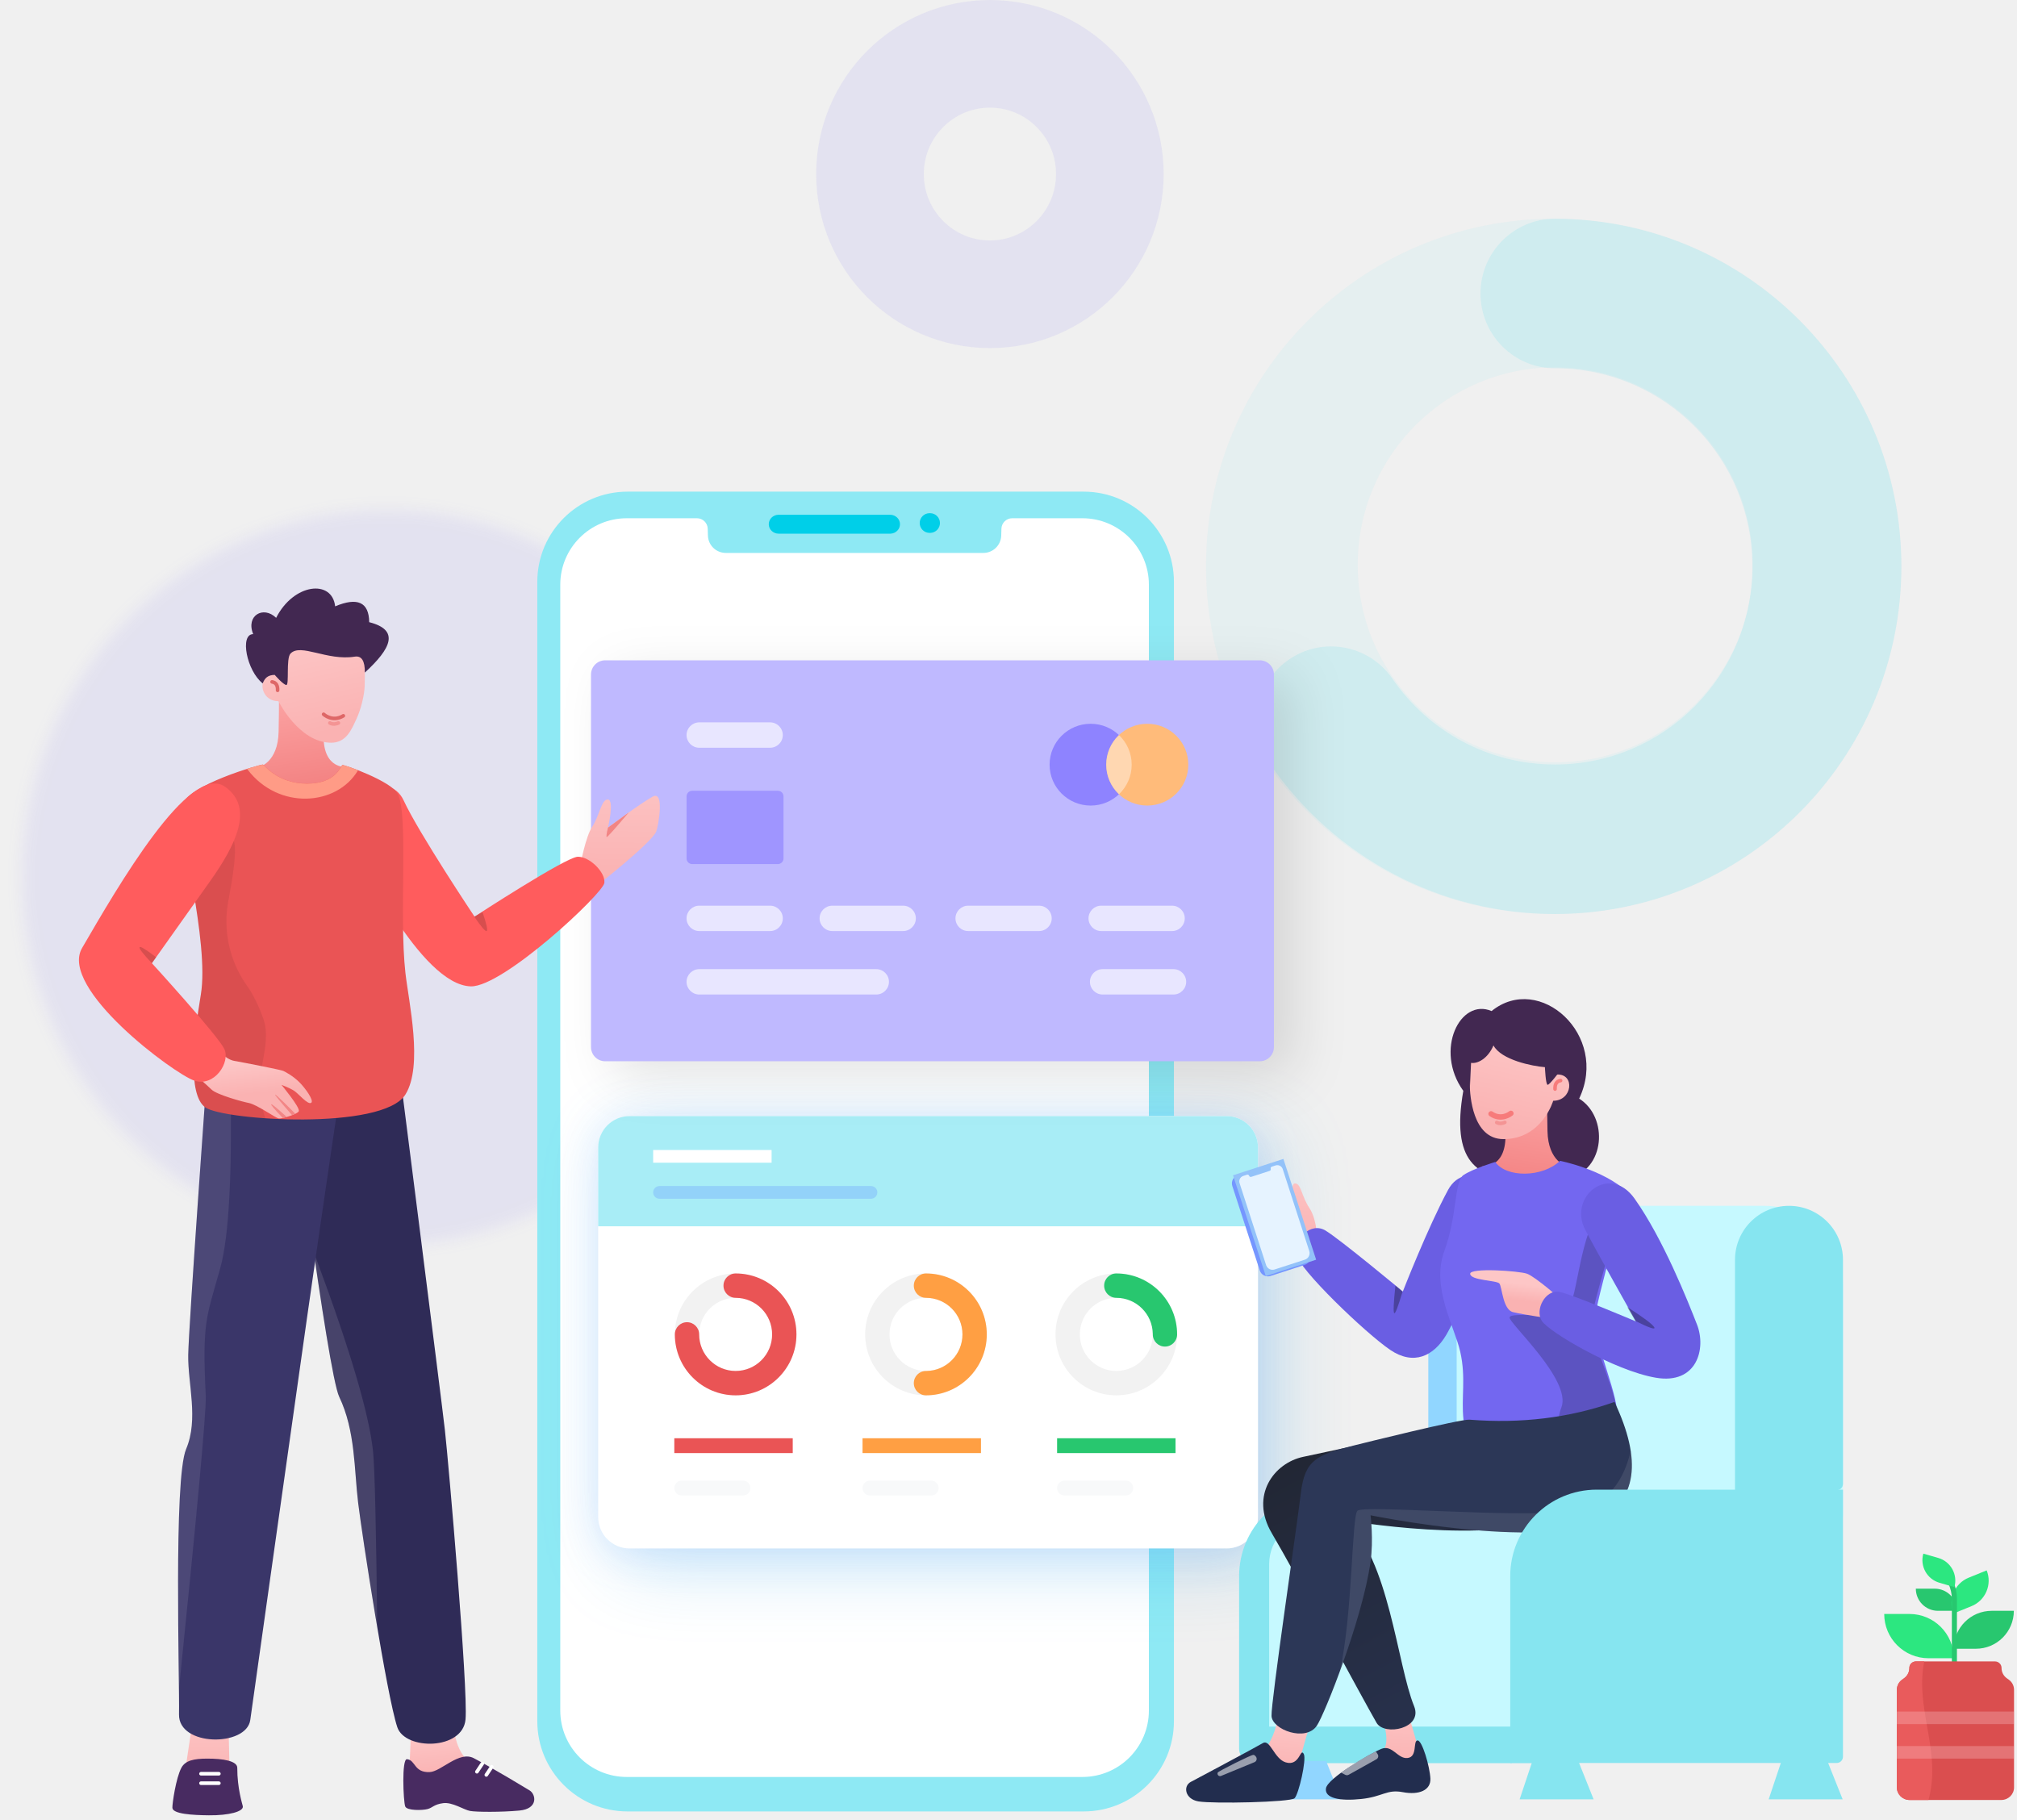
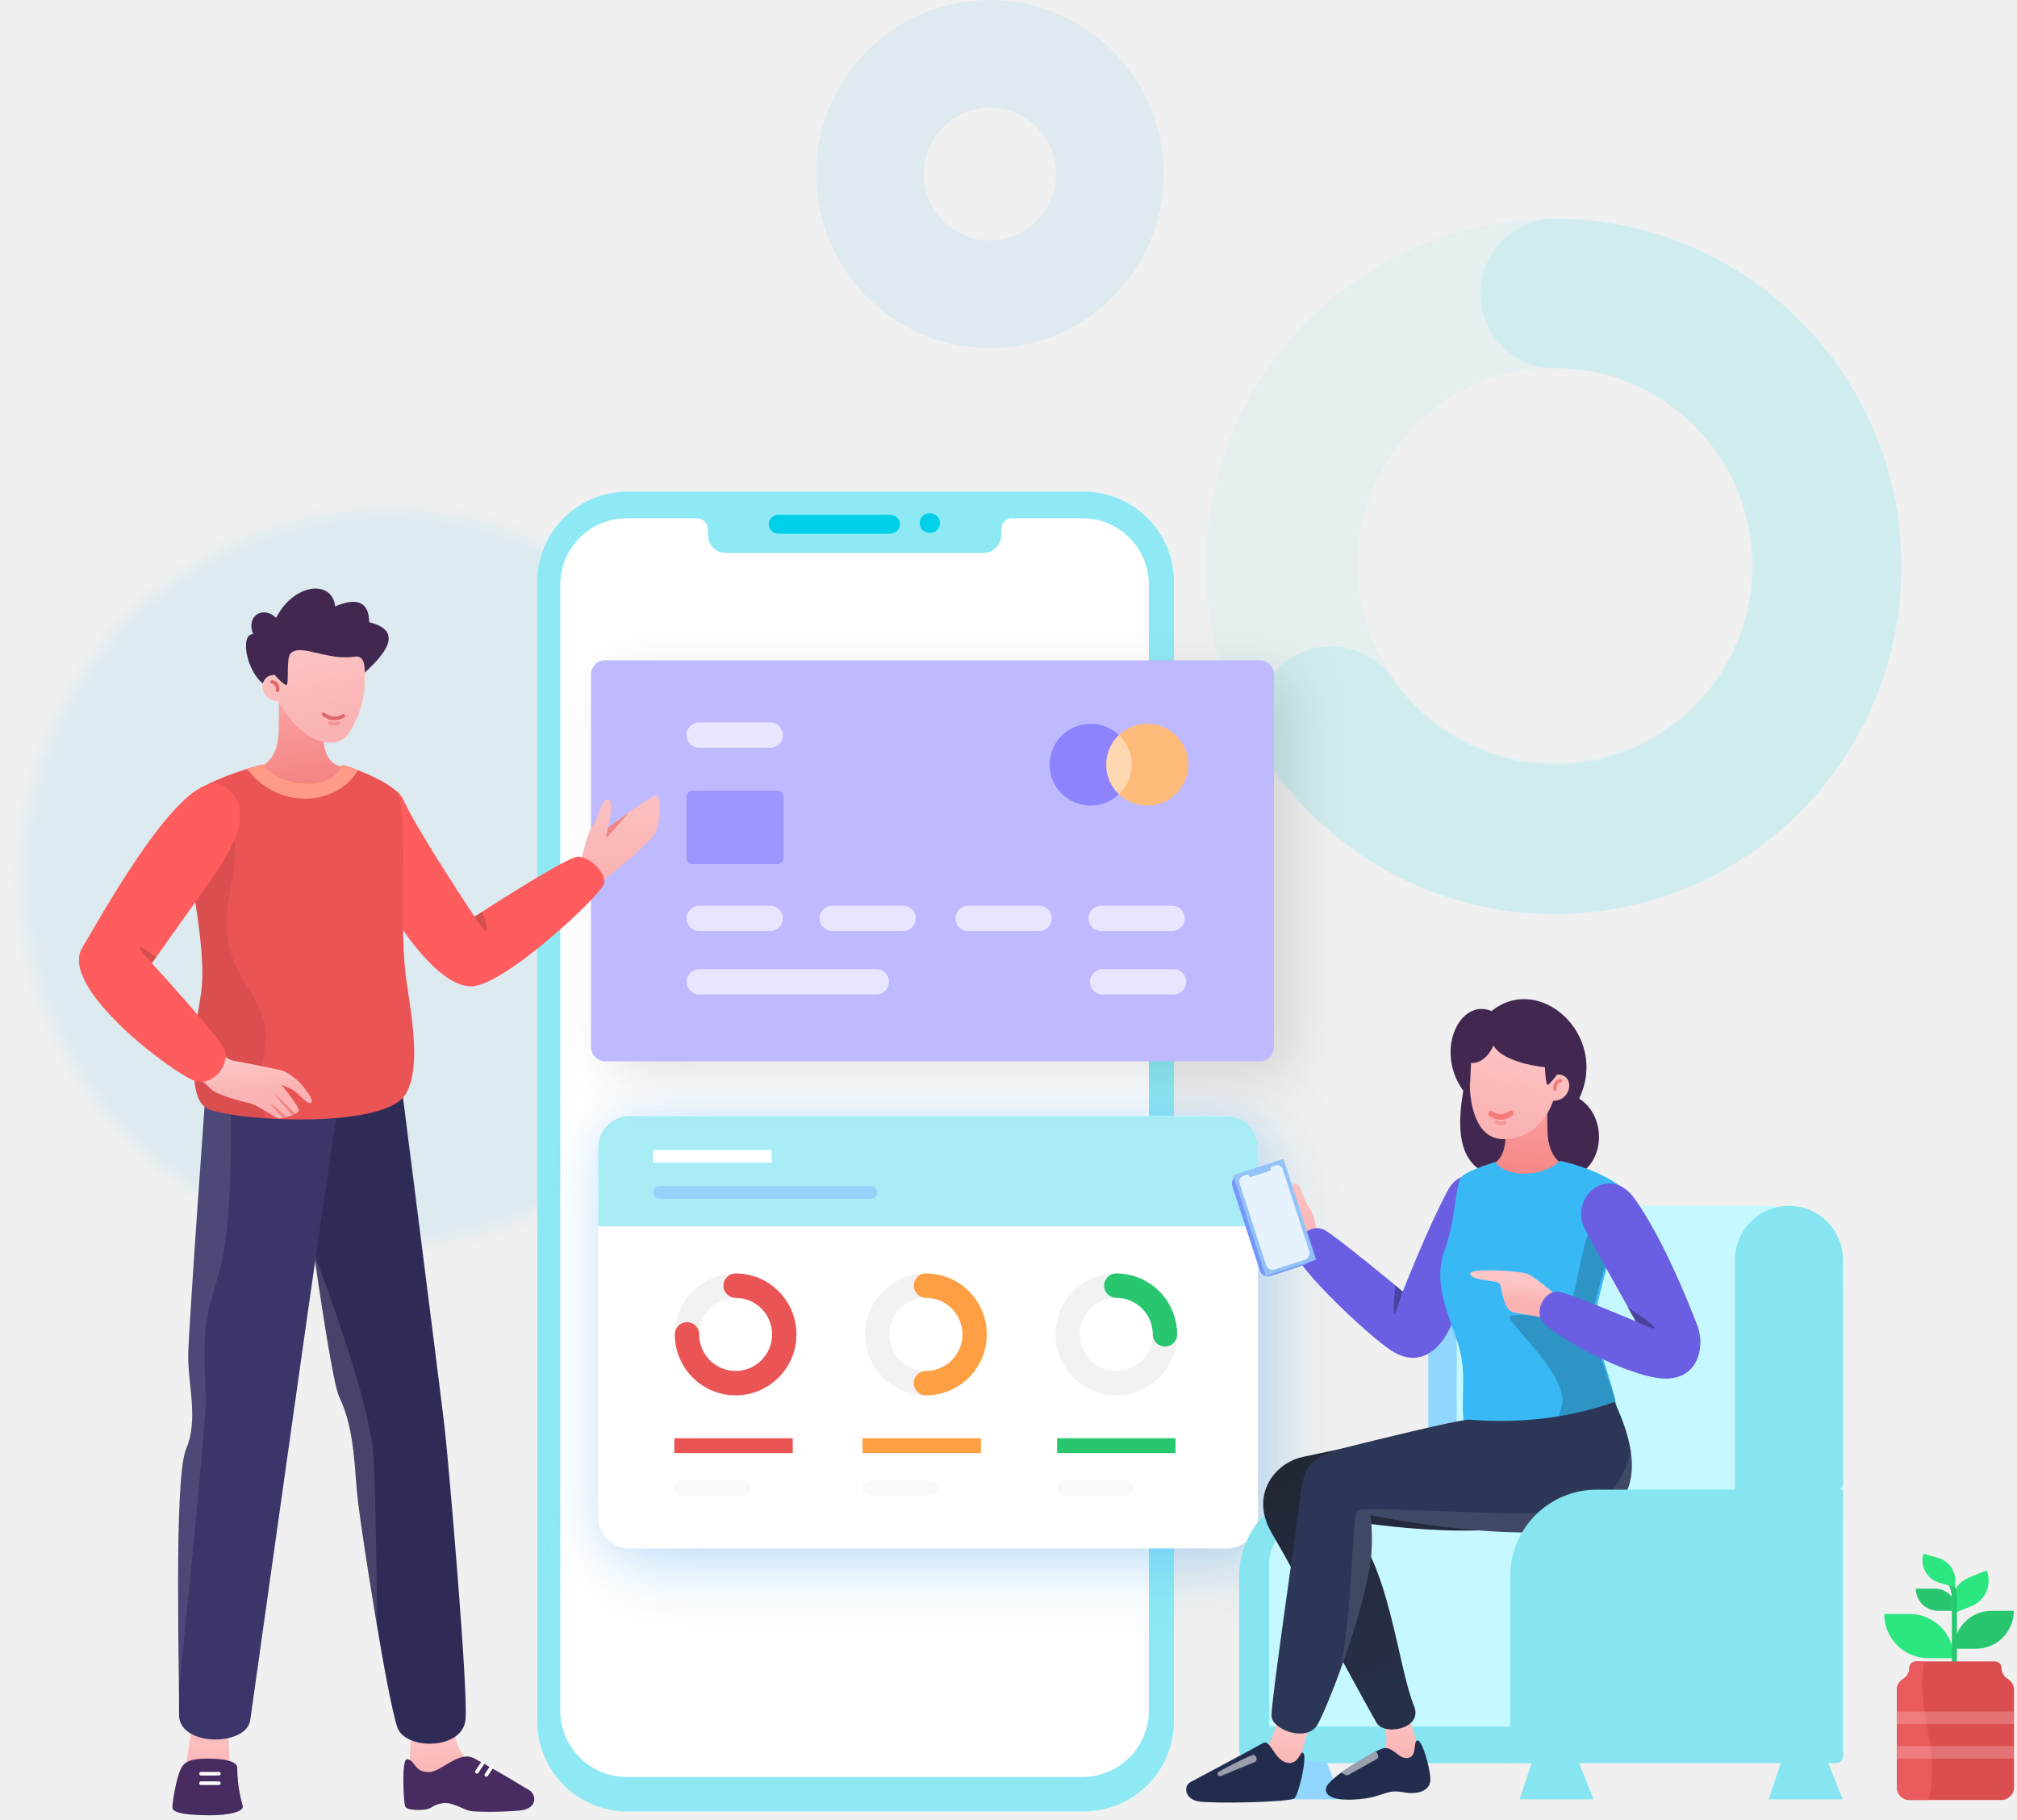
<svg xmlns="http://www.w3.org/2000/svg" xmlns:xlink="http://www.w3.org/1999/xlink" width="562px" height="507px" viewBox="0 0 562 507" version="1.1">
  <defs>
    <filter x="-2.9%" y="-2.9%" width="105.9%" height="105.9%" filterUnits="objectBoundingBox" id="filter-1">
      <feGaussianBlur stdDeviation="2" in="SourceGraphic" />
    </filter>
    <path d="M18.522,0 L38.087,0 C39.71,5.90024691e-16 41.039,1.291 41.086,2.913 L41.142,4.831 C41.219,7.521 43.423,9.661 46.114,9.661 L117.894,9.661 C120.585,9.661 122.788,7.521 122.866,4.831 L122.921,2.913 C122.968,1.291 124.297,2.07451057e-15 125.92,0 L145.486,0 C155.715,-2.00502105e-14 164.008,8.293 164.008,18.522 L164.008,332.223 C164.008,342.452 155.715,350.745 145.486,350.745 L18.522,350.745 C8.293,350.745 -2.29997126e-15,342.452 0,332.223 L0,18.522 C-4.8054561e-15,8.293 8.293,-8.77902741e-15 18.522,0 Z" id="path-2" />
    <path d="M8.757,0 L175.092,0 C179.928,-1.80700981e-14 183.848,3.921 183.848,8.757 L183.848,111.729 C183.848,116.565 179.928,120.486 175.092,120.486 L8.757,120.486 C3.921,120.486 -1.00658751e-14,116.565 0,111.729 L0,8.757 C-5.92265936e-16,3.921 3.921,4.44111258e-15 8.757,0 Z" id="path-4" />
    <filter x="-15.0%" y="-22.8%" width="135.4%" height="153.9%" filterUnits="objectBoundingBox" id="filter-6">
      <feOffset dx="5" dy="5" in="SourceAlpha" result="shadowOffsetOuter1" />
      <feGaussianBlur stdDeviation="10" in="shadowOffsetOuter1" result="shadowBlurOuter1" />
      <feColorMatrix values="0 0 0 0 0.076   0 0 0 0 0.583   0 0 0 0 0.879  0 0 0 0.229 0" type="matrix" in="shadowBlurOuter1" result="shadowMatrixOuter1" />
      <feOffset dx="0" dy="1" in="SourceAlpha" result="shadowOffsetOuter2" />
      <feGaussianBlur stdDeviation="5.5" in="shadowOffsetOuter2" result="shadowBlurOuter2" />
      <feColorMatrix values="0 0 0 0 0.504   0 0 0 0 0.7   0 0 0 0 1  0 0 0 0.234 0" type="matrix" in="shadowBlurOuter2" result="shadowMatrixOuter2" />
      <feMerge>
        <feMergeNode in="shadowMatrixOuter1" />
        <feMergeNode in="shadowMatrixOuter2" />
      </feMerge>
    </filter>
    <path d="M3.944,0 L186.337,0 C188.515,0 190.281,1.771 190.281,3.955 L190.281,107.769 C190.281,109.953 188.515,111.723 186.337,111.723 L3.944,111.723 C1.766,111.723 0,109.953 0,107.769 L0,3.955 C0,1.771 1.766,0 3.944,0 Z" id="path-7" />
    <filter x="-9.5%" y="-17.9%" width="125.2%" height="143.0%" filterUnits="objectBoundingBox" id="filter-8">
      <feOffset dx="6" dy="4" in="SourceAlpha" result="shadowOffsetOuter1" />
      <feGaussianBlur stdDeviation="7" in="shadowOffsetOuter1" result="shadowBlurOuter1" />
      <feColorMatrix values="0 0 0 0 0.019   0 0 0 0 0.019   0 0 0 0 0.019  0 0 0 0.11 0" type="matrix" in="shadowBlurOuter1" />
    </filter>
    <linearGradient x1="42.314%" y1="12.631%" x2="50%" y2="69.62%" id="linearGradient-9">
      <stop stop-color="#FDC6C6" offset="0%" />
      <stop stop-color="#FAB2B2" offset="100%" />
    </linearGradient>
    <linearGradient x1="46.204%" y1="-28.186%" x2="50%" y2="91.05%" id="linearGradient-10">
      <stop stop-color="#FDC6C6" offset="0%" />
      <stop stop-color="#FAB2B2" offset="100%" />
    </linearGradient>
    <linearGradient x1="44.814%" y1="-28.186%" x2="62.813%" y2="121.547%" id="linearGradient-11">
      <stop stop-color="#FFAFAF" offset="0%" />
      <stop stop-color="#F07777" offset="100%" />
    </linearGradient>
    <linearGradient x1="31.713%" y1="-6.922%" x2="55.144%" y2="91.239%" id="linearGradient-12">
      <stop stop-color="#FDC6C6" offset="0%" />
      <stop stop-color="#FAB2B2" offset="100%" />
    </linearGradient>
    <linearGradient x1="45.013%" y1="-28.186%" x2="50%" y2="91.05%" id="linearGradient-13">
      <stop stop-color="#FDC6C6" offset="0%" />
      <stop stop-color="#FAB2B2" offset="100%" />
    </linearGradient>
    <linearGradient x1="42.314%" y1="21.16%" x2="50%" y2="65.142%" id="linearGradient-14">
      <stop stop-color="#FDC6C6" offset="0%" />
      <stop stop-color="#FAB2B2" offset="100%" />
    </linearGradient>
    <linearGradient x1="45.136%" y1="-28.186%" x2="62.017%" y2="121.547%" id="linearGradient-15">
      <stop stop-color="#FFAFAF" offset="0%" />
      <stop stop-color="#F07777" offset="100%" />
    </linearGradient>
    <linearGradient x1="31.713%" y1="-6.211%" x2="55.144%" y2="90.724%" id="linearGradient-16">
      <stop stop-color="#FDC6C6" offset="0%" />
      <stop stop-color="#FAB2B2" offset="100%" />
    </linearGradient>
    <linearGradient x1="42.314%" y1="-3.865%" x2="50%" y2="78.281%" id="linearGradient-17">
      <stop stop-color="#FDC6C6" offset="0%" />
      <stop stop-color="#FAB2B2" offset="100%" />
    </linearGradient>
    <linearGradient x1="28.503%" y1="98.647%" x2="77.061%" y2="9.201%" id="linearGradient-18">
      <stop stop-color="#28324F" offset="0%" />
      <stop stop-color="#222735" offset="100%" />
    </linearGradient>
    <linearGradient x1="44.36%" y1="-28.186%" x2="50%" y2="91.05%" id="linearGradient-19">
      <stop stop-color="#FDC6C6" offset="0%" />
      <stop stop-color="#FAB2B2" offset="100%" />
    </linearGradient>
    <linearGradient x1="42.314%" y1="28.061%" x2="50%" y2="61.519%" id="linearGradient-20">
      <stop stop-color="#FDC6C6" offset="0%" />
      <stop stop-color="#FAB2B2" offset="100%" />
    </linearGradient>
    <linearGradient x1="42.314%" y1="8.533%" x2="50%" y2="71.772%" id="linearGradient-21">
      <stop stop-color="#FDC6C6" offset="0%" />
      <stop stop-color="#FAB2B2" offset="100%" />
    </linearGradient>
    <path d="M5.338,0 L27.313,0 C28.339,0 29.171,0.815 29.171,1.82 L29.171,1.872 C29.171,2.984 29.712,4.03 30.626,4.688 L31.196,5.099 C32.111,5.757 32.651,6.803 32.651,7.915 L32.651,35.125 C32.651,37.055 31.053,38.62 29.082,38.62 L3.568,38.62 C1.598,38.62 1.64410348e-13,37.055 1.64410348e-13,35.125 L1.64410348e-13,7.915 C1.64410348e-13,6.803 0.54,5.757 1.455,5.099 L2.024,4.688 C2.878,4.074 3.405,3.122 3.472,2.094 L3.479,1.82 C3.479,0.815 4.311,0 5.338,0 Z" id="path-22" />
  </defs>
  <g id="📝-Pages-New" stroke="none" stroke-width="1" fill="none" fill-rule="evenodd">
    <g id="Error" transform="translate(-436, -279)">
      <g id="Illustration" transform="translate(442, 294)">
        <g id="Shape">
-           <ellipse id="Oval" fill="#7367F0" opacity="0.1" filter="url(#filter-1)" cx="101.745" cy="229.5" rx="101.745" ry="102.5" />
+           <ellipse id="Oval" fill="#39b8f6" opacity="0.1" filter="url(#filter-1)" cx="101.745" cy="229.5" rx="101.745" ry="102.5" />
          <path d="M426.906,45.956 C373.404,45.956 330.032,89.326 330.032,142.826 C330.032,196.326 373.404,239.696 426.906,239.696 C480.408,239.696 523.78,196.326 523.78,142.826 C523.78,89.326 480.408,45.956 426.906,45.956 Z M427.346,87.346 C457.745,87.346 482.388,111.988 482.388,142.386 C482.388,172.784 457.745,197.426 427.346,197.426 C396.947,197.426 372.304,172.784 372.304,142.386 C372.304,111.988 396.947,87.346 427.346,87.346 Z" id="Oval" fill="#00CFE8" fill-rule="nonzero" opacity="0.05" />
-           <ellipse id="Oval" stroke="#7367F0" stroke-width="30" opacity="0.1" cx="269.823" cy="33.5" rx="33.416" ry="33.5" />
+           <ellipse id="Oval" stroke="#39b8f6" stroke-width="30" opacity="0.1" cx="269.823" cy="33.5" rx="33.416" ry="33.5" />
          <path d="M427.271,45.956 C480.572,45.956 523.78,89.326 523.78,142.826 C523.78,196.326 480.572,239.696 427.271,239.696 C395.161,239.696 365.687,223.816 347.797,197.796 C341.287,188.326 343.657,175.352 353.091,168.817 C362.43,162.348 375.192,164.615 381.764,173.849 L381.961,174.131 C392.182,188.997 408.951,198.032 427.271,198.032 C457.647,198.032 482.271,173.315 482.271,142.826 C482.271,112.642 458.137,88.116 428.181,87.628 L427.271,87.621 C415.809,87.621 406.517,78.294 406.517,66.788 C406.517,55.283 415.809,45.956 427.271,45.956 Z" id="Path" fill="#00CFE8" fill-rule="nonzero" opacity="0.1" />
        </g>
        <g id="Mobile-Banking-App" transform="translate(16, 122)">
          <g id="Phone3" transform="translate(127.7104, 0)">
            <path d="M25.137,0 L152.247,0 C166.13,-2.55022564e-15 177.384,11.254 177.384,25.137 L177.384,342.625 C177.384,356.508 166.13,367.762 152.247,367.762 L25.137,367.762 C11.254,367.762 -2.32880507e-14,356.508 -2.49882011e-14,342.625 L-2.49882011e-14,25.137 C-2.66883515e-14,11.254 11.254,2.55022564e-15 25.137,0 Z" id="Rectangle" fill="#8EE9F4" />
            <g id="Group-48" transform="translate(6.397456, 7.41094)">
              <mask id="mask-3" fill="white">
                <use xlink:href="#path-2" />
              </mask>
              <use id="Rectangle" fill="#FFFFFF" xlink:href="#path-2" />
              <ellipse id="Oval" fill-opacity="0.549" fill="#E97EFF" mask="url(#mask-3)" cx="62.18" cy="213.477" rx="14.067" ry="14.053" />
              <path d="M24.589,60.217 L140.653,60.217 C143.199,60.217 145.264,62.281 145.264,64.828 C145.264,67.374 143.199,69.439 140.653,69.439 L24.589,69.439 C22.043,69.439 19.978,67.374 19.978,64.828 C19.978,62.281 22.043,60.217 24.589,60.217 Z" id="Rectangle" fill-opacity="0.549" fill="#E97EFF" mask="url(#mask-3)" />
            </g>
            <path d="M98.307,6.438 C99.824,6.438 101.054,7.618 101.054,9.073 C101.054,10.496 99.878,11.655 98.408,11.706 L98.307,11.708 L67.24,11.708 C65.722,11.708 64.492,10.528 64.492,9.073 C64.492,7.65 65.668,6.491 67.139,6.44 L67.24,6.438 L98.307,6.438 Z" id="Path" fill="#00CFE8" fill-rule="nonzero" />
            <path d="M109.441,5.999 C110.958,5.999 112.188,7.228 112.188,8.744 C112.188,10.226 111.012,11.434 109.542,11.487 L109.441,11.488 L109.297,11.488 C107.779,11.488 106.549,10.26 106.549,8.744 C106.549,7.262 107.725,6.054 109.196,6.001 L109.297,5.999 L109.441,5.999 Z" id="Path" fill="#00CFE8" fill-rule="nonzero" />
          </g>
          <g id="BoardPieChart" transform="translate(144.6719, 174)">
            <mask id="mask-5" fill="white">
              <use xlink:href="#path-4" />
            </mask>
            <g id="Rectangle">
              <use fill="black" fill-opacity="1" filter="url(#filter-6)" xlink:href="#path-4" />
              <use fill="#FFFFFF" fill-rule="evenodd" xlink:href="#path-4" />
            </g>
            <polygon id="Rectangle" fill="#A8EDF6" mask="url(#mask-5)" points="-4.125 -4.725 188.562 -4.725 188.562 30.712 -4.125 30.712" />
            <path d="M17.093,19.49 L76.01,19.49 C76.989,19.49 77.782,20.284 77.782,21.262 C77.782,22.241 76.989,23.034 76.01,23.034 L17.093,23.034 C16.114,23.034 15.321,22.241 15.321,21.262 C15.321,20.284 16.114,19.49 17.093,19.49 Z" id="Rectangle" fill="#6FA3FF" opacity="0.366" mask="url(#mask-5)" />
            <rect id="Rectangle" fill="#FFFFFF" mask="url(#mask-5)" x="15.321" y="9.45" width="32.998" height="3.544" />
            <rect id="Rectangle" fill="#EA5455" mask="url(#mask-5)" x="21.213" y="89.774" width="32.998" height="4.134" />
            <path d="M23.28,101.586 L40.359,101.586 C41.501,101.586 42.427,102.512 42.427,103.653 C42.427,104.795 41.501,105.72 40.359,105.72 L23.28,105.72 C22.139,105.72 21.213,104.795 21.213,103.653 C21.213,102.512 22.139,101.586 23.28,101.586 Z" id="Rectangle" fill="#F8F9FA" mask="url(#mask-5)" />
            <rect id="Rectangle" fill="#FF9F43" fill-rule="nonzero" mask="url(#mask-5)" x="73.657" y="89.774" width="32.998" height="4.134" />
            <path d="M75.724,101.586 L92.803,101.586 C93.945,101.586 94.87,102.512 94.87,103.653 C94.87,104.795 93.945,105.72 92.803,105.72 L75.724,105.72 C74.583,105.72 73.657,104.795 73.657,103.653 C73.657,102.512 74.583,101.586 75.724,101.586 Z" id="Rectangle" fill="#F8F9FA" mask="url(#mask-5)" />
            <rect id="Rectangle" fill="#28C76F" mask="url(#mask-5)" x="127.869" y="89.774" width="32.998" height="4.134" />
            <path d="M129.936,101.586 L147.015,101.586 C148.157,101.586 149.082,102.512 149.082,103.653 C149.082,104.795 148.157,105.72 147.015,105.72 L129.936,105.72 C128.794,105.72 127.869,104.795 127.869,103.653 C127.869,102.512 128.794,101.586 129.936,101.586 Z" id="Rectangle" fill="#F8F9FA" mask="url(#mask-5)" />
            <g id="Group-37" mask="url(#mask-5)">
              <g transform="translate(21.21326, 46.65873)" id="Group-5">
                <g transform="translate(0.147314, 0.147654)" />
              </g>
            </g>
            <g id="Group-3" mask="url(#mask-5)">
              <g transform="translate(127.4269, 43.8533)">
                <path d="M16.941,33.96 C26.297,33.96 33.882,26.358 33.882,16.98 C33.882,7.602 26.297,0 16.941,0 C7.585,0 0,7.602 0,16.98 C0,26.358 7.585,33.96 16.941,33.96 Z M16.941,27.168 C11.327,27.168 6.776,22.607 6.776,16.98 C6.776,11.353 11.327,6.792 16.941,6.792 C22.555,6.792 27.106,11.353 27.106,16.98 C27.106,22.607 22.555,27.168 16.941,27.168 Z" id="Oval" fill="#F2F2F2" />
                <path d="M33.882,16.98 C33.882,7.602 26.297,0 16.941,0 C15.07,0 13.553,1.52 13.553,3.396 C13.553,5.272 15.07,6.792 16.941,6.792 C22.491,6.792 27.002,11.25 27.104,16.789 L27.106,16.98 C27.106,18.856 28.623,20.376 30.494,20.376 C32.365,20.376 33.882,18.856 33.882,16.98 Z" id="Path" fill="#28C76F" />
              </g>
            </g>
            <g id="Group-4" mask="url(#mask-5)">
              <g transform="translate(74.39373, 43.8533)">
                <path d="M16.941,33.96 C26.297,33.96 33.882,26.358 33.882,16.98 C33.882,7.602 26.297,0 16.941,0 C7.585,0 0,7.602 0,16.98 C0,26.358 7.585,33.96 16.941,33.96 Z M16.941,27.168 C11.327,27.168 6.776,22.607 6.776,16.98 C6.776,11.353 11.327,6.792 16.941,6.792 C22.555,6.792 27.106,11.353 27.106,16.98 C27.106,22.607 22.555,27.168 16.941,27.168 Z" id="Oval" fill="#F2F2F2" fill-rule="evenodd" />
                <path d="M16.941,33.96 C26.297,33.96 33.882,26.358 33.882,16.98 C33.882,7.602 26.297,0 16.941,0 C15.07,0 13.553,1.52 13.553,3.396 C13.553,5.272 15.07,6.792 16.941,6.792 C22.555,6.792 27.106,11.353 27.106,16.98 C27.106,22.543 22.658,27.065 17.132,27.167 L16.941,27.168 C15.07,27.168 13.553,28.689 13.553,30.564 C13.553,32.44 15.07,33.96 16.941,33.96 Z" id="Path" fill="#FF9F43" fill-rule="nonzero" />
              </g>
            </g>
            <g id="Group-6" mask="url(#mask-5)">
              <g transform="translate(21.36058, 43.8533)">
                <path d="M16.941,33.96 C26.297,33.96 33.882,26.358 33.882,16.98 C33.882,7.602 26.297,0 16.941,0 C7.585,0 0,7.602 0,16.98 C0,26.358 7.585,33.96 16.941,33.96 Z M16.941,27.168 C11.327,27.168 6.776,22.607 6.776,16.98 C6.776,11.353 11.327,6.792 16.941,6.792 C22.555,6.792 27.106,11.353 27.106,16.98 C27.106,22.607 22.555,27.168 16.941,27.168 Z" id="Oval" fill="#F2F2F2" />
                <path d="M0,16.98 C0,26.358 7.585,33.96 16.941,33.96 C26.297,33.96 33.882,26.358 33.882,16.98 C33.882,7.602 26.297,0 16.941,0 C15.07,0 13.553,1.52 13.553,3.396 C13.553,5.272 15.07,6.792 16.941,6.792 C22.555,6.792 27.106,11.353 27.106,16.98 C27.106,22.607 22.555,27.168 16.941,27.168 C11.327,27.168 6.776,22.607 6.776,16.98 C6.776,15.105 5.259,13.584 3.388,13.584 C1.517,13.584 0,15.105 0,16.98 Z" id="Path" fill="#EA5455" />
              </g>
            </g>
          </g>
          <g id="VisaCard2" transform="translate(142.6764, 47)">
            <g id="Rectangle">
              <use fill="black" fill-opacity="1" filter="url(#filter-8)" xlink:href="#path-7" />
              <use fill="#BFB9FF" fill-rule="evenodd" xlink:href="#path-7" />
            </g>
            <g id="Group-46" transform="translate(26.61962, 16.69957)">
              <g id="Group-45" transform="translate(0, 0.982327)">
                <g id="Group-43" transform="translate(101.1545, 0)">
                  <ellipse id="Oval" fill="#8E83FF" cx="11.437" cy="11.395" rx="11.437" ry="11.395" />
                  <ellipse id="Oval-Copy-10" fill="#FFBB7A" cx="27.211" cy="11.395" rx="11.437" ry="11.395" />
                  <path d="M19.22,3.243 L19.325,3.145 C21.511,5.22 22.873,8.149 22.873,11.395 C22.873,14.641 21.511,17.57 19.325,19.645 C17.137,17.571 15.775,14.641 15.775,11.395 C15.775,8.2 17.094,5.312 19.22,3.243 L19.325,3.145 L19.22,3.243 Z" id="Path" fill-opacity="0.416" fill="#FFFFFF" />
                </g>
                <path d="M1.577,18.664 L25.437,18.664 C26.308,18.664 27.014,19.368 27.014,20.236 L27.014,37.525 C27.014,38.393 26.308,39.097 25.437,39.097 L1.577,39.097 C0.706,39.097 4.37832775e-14,38.393 4.37832775e-14,37.525 L4.37832775e-14,20.236 C4.37832775e-14,19.368 0.706,18.664 1.577,18.664 Z" id="Rectangle" fill="#9F95FF" />
              </g>
              <g id="Group-44" transform="translate(0, 0.589397)" fill="#FFFFFF" fill-opacity="0.647">
                <path d="M3.549,51.081 L23.268,51.081 C25.228,51.081 26.817,52.664 26.817,54.617 C26.817,56.57 25.228,58.154 23.268,58.154 L3.549,58.154 C1.589,58.154 -9.10692171e-14,56.57 -9.10692171e-14,54.617 C-9.10692171e-14,52.664 1.589,51.081 3.549,51.081 Z" id="Rectangle" />
                <path d="M3.549,68.763 L52.845,68.763 C54.805,68.763 56.394,70.346 56.394,72.299 C56.394,74.252 54.805,75.836 52.845,75.836 L3.549,75.836 C1.589,75.836 -8.7566555e-14,74.252 -8.7566555e-14,72.299 C-8.7566555e-14,70.346 1.589,68.763 3.549,68.763 Z" id="Rectangle" />
                <path d="M115.943,68.763 L135.661,68.763 C137.622,68.763 139.211,70.346 139.211,72.299 C139.211,74.252 137.622,75.836 135.661,75.836 L115.943,75.836 C113.983,75.836 112.394,74.252 112.394,72.299 C112.394,70.346 113.983,68.763 115.943,68.763 Z" id="Rectangle" />
                <path d="M3.549,0 L23.268,0 C25.228,0 26.817,1.583 26.817,3.536 C26.817,5.489 25.228,7.073 23.268,7.073 L3.549,7.073 C1.589,7.073 0,5.489 0,3.536 C0,1.583 1.589,0 3.549,0 Z" id="Rectangle" />
                <path d="M40.62,51.081 L60.338,51.081 C62.298,51.081 63.887,52.664 63.887,54.617 C63.887,56.57 62.298,58.154 60.338,58.154 L40.62,58.154 C38.659,58.154 37.07,56.57 37.07,54.617 C37.07,52.664 38.659,51.081 40.62,51.081 Z" id="Rectangle-Copy-38" />
                <path d="M78.479,51.081 L98.197,51.081 C100.157,51.081 101.746,52.664 101.746,54.617 C101.746,56.57 100.157,58.154 98.197,58.154 L78.479,58.154 C76.518,58.154 74.929,56.57 74.929,54.617 C74.929,52.664 76.518,51.081 78.479,51.081 Z" id="Rectangle-Copy-39" />
                <path d="M115.549,51.081 L135.267,51.081 C137.227,51.081 138.816,52.664 138.816,54.617 C138.816,56.57 137.227,58.154 135.267,58.154 L115.549,58.154 C113.589,58.154 112,56.57 112,54.617 C112,52.664 113.589,51.081 115.549,51.081 Z" id="Rectangle-Copy-40" />
              </g>
            </g>
          </g>
          <g id="Men1.1" transform="translate(0, 27)">
            <g id="LLeg" transform="translate(58.5127, 131.4736)">
              <path d="M45.86,184.217 C45.86,184.217 45.724,192.9 51.056,195.984 C56.388,199.069 64.65,204.8 64.65,204.8 L33.223,205.865 L34.119,184.139 L45.86,184.217 Z" id="Path" fill="url(#linearGradient-9)" />
              <path d="M32.892,194.731 C35.322,194.982 34.791,198.497 39.2,198.326 C42.413,198.201 47.424,192.275 51.546,194.47 C57.837,197.82 65.214,202.338 67.023,203.413 C68.832,204.49 69.547,208.547 64.202,209.045 C59.09,209.521 52.191,209.468 50.462,209.153 C48.734,208.838 45.528,206.634 42.948,206.986 C40.369,207.339 40.075,208.228 38.634,208.622 C37.192,209.016 32.841,209.101 32.39,207.886 C31.872,206.492 31.353,194.573 32.892,194.731 Z" id="Path" fill="#482B61" />
              <path d="M30.456,-1.74975703e-14 C30.456,-1.74975703e-14 42.444,94.099 43.447,102.998 C44.449,111.898 49.952,175.205 49.199,183.65 C48.432,192.25 32.344,192.296 30.186,185.808 C27.232,176.926 20.404,132.541 19.274,123.272 C18.145,114.003 18.542,103.242 14.003,93.751 C10.753,86.956 -3.0465246e-14,2.413 -3.0465246e-14,2.413 L30.456,-1.74975703e-14 Z" id="Path" fill="#2F2B57" />
              <path d="M23.41,108.74 L23.452,109.164 C23.91,114.079 24.294,130.36 24.603,158.008 L23.913,153.878 C21.749,140.784 19.828,127.813 19.274,123.272 C18.169,114.196 18.526,103.69 14.28,94.346 L14.003,93.751 C12.573,90.761 9.689,72.711 6.908,53.437 L7.782,55.775 C17.065,80.742 22.275,98.398 23.41,108.74 Z" id="Path" fill-opacity="0.192" fill="#FFFFFF" opacity="0.591" />
              <line x1="53.869" y1="195.981" x2="52.366" y2="198.23" id="Path-10" stroke="#FFFFFF" stroke-linecap="round" />
              <line x1="56.495" y1="196.86" x2="54.991" y2="199.11" id="Path-10" stroke="#FFFFFF" stroke-linecap="round" />
            </g>
            <g id="RLeg" transform="translate(25.69442, 133.7766)">
              <polygon id="Path" fill="url(#linearGradient-10)" points="5.654 183.906 2.842 202.896 16.435 202.827 15.99 183.553" />
              <path d="M0.337,205.968 C0.291,204.86 1.323,197.674 2.842,194.829 C3.943,192.765 6.386,192.281 9.96,192.267 C14.57,192.249 18.422,192.946 18.417,194.829 C18.401,200.589 19.861,205.019 19.96,205.526 C20.248,207.011 16.125,208.119 10.493,208.063 C5.884,208.017 0.408,207.696 0.337,205.968 Z" id="Path" fill="#482B61" />
              <path d="M47.865,0.787 C47.865,0.787 41.632,42.784 37.86,69.357 C34.152,95.469 23.173,173.355 22.038,181.509 C20.997,188.994 1.985,188.994 2.185,179.929 C2.385,170.864 0.625,114.376 4.165,106.012 C7.705,97.649 4.623,87.915 4.752,79.79 C4.881,71.665 9.972,1.33 9.972,1.33 L47.865,0.787 Z" id="Path" fill="#3A3669" />
              <path d="M13.768,55.248 L13.47,56.328 C9.861,69.296 8.616,70.464 9.638,91.147 L9.649,91.567 C9.685,96.771 7.21,123.698 2.225,172.349 L2.203,169.325 C2.028,149.477 1.297,113.592 4.075,106.237 L4.165,106.012 C7.705,97.649 4.623,87.915 4.752,79.79 C4.881,71.665 9.972,1.33 9.972,1.33 L16.475,1.236 L16.542,4.458 C17.01,29.62 16.085,46.549 13.768,55.248 L13.768,55.248 Z" id="Path" fill-opacity="0.192" fill="#FFFFFF" opacity="0.462" />
              <line x1="8.313" y1="196.479" x2="13.289" y2="196.479" id="Path-9" stroke="#FFFFFF" stroke-linecap="round" />
              <line x1="8.313" y1="199.118" x2="13.289" y2="199.118" id="Path-9" stroke="#FFFFFF" stroke-linecap="round" />
            </g>
            <g id="Head" transform="translate(46.01984, 0)">
              <path d="M4.223,49.711 C4.223,49.711 9.43,48.483 9.611,39.907 C9.792,31.331 9.665,28.404 9.665,28.404 L22.01,28.196 C22.01,28.196 22.135,37.754 22.136,41.211 C22.141,50.495 28.578,49.711 28.578,49.711 C28.578,49.711 27.24,57.24 16.847,57.827 C8.732,58.287 4.223,49.711 4.223,49.711 Z" id="Path" fill="url(#linearGradient-11)" />
              <g id="Head1" transform="translate(0.513241, 0)">
                <path d="M8.018,24.069 C2.901,23.87 3.736,31.399 9.051,31.389 C9.051,31.389 14.763,42.933 23.732,42.963 C28.052,42.977 29.462,39.11 30.757,36.395 C32.052,33.68 33.002,29.618 33.081,27.132 C33.166,24.481 33.177,15.77 33.177,15.77 L7.819,15.759 L8.018,24.069 Z" id="Path" fill="url(#linearGradient-12)" />
                <path d="M23.37,37.586 C24.177,37.927 25.074,37.728 25.743,37.337" id="Path" stroke="#F49494" stroke-linecap="round" transform="translate(24.55681, 37.54876) rotate(6) translate(-24.55681, -37.54876) " />
                <path d="M8.529,28.493 C8.852,27.328 8.711,26.311 7.56,25.848" id="Path-8" stroke="#DE6767" stroke-linecap="round" transform="translate(8.119765, 27.17047) rotate(-13) translate(-8.119765, -27.17047) " />
                <path d="M8.018,24.069 C8.018,24.069 10.371,26.799 11.241,26.874 C12.112,26.949 11.119,19.487 12.401,18.128 C15.217,15.14 22.574,20.216 30.311,18.976 C32.222,18.67 33.16,20.15 33.126,23.415 C40.358,16.786 42.98,11.557 34.338,9.373 C34.269,3.763 31.058,2.355 24.849,4.957 C24.019,-2.622 13.291,-1.478 8.408,8.164 C4.873,4.707 -0.095,7.498 2.014,12.699 C-1.792,12.699 0.191,22.925 4.676,26.439 C5.211,24.904 6.189,24.069 8.018,24.069 Z" id="Path" fill="#422851" />
                <path d="M21.815,34.324 C21.815,34.324 23.572,37.18 27.012,36.159" id="Path" stroke="#DE6767" stroke-linecap="round" transform="translate(24.41357, 35.35145) rotate(-15) translate(-24.41357, -35.35145) " />
              </g>
            </g>
            <g id="LArm" transform="translate(75.02373, 54.90718)">
              <g id="Group-3" transform="translate(76.13706, 15.72189) rotate(4) translate(-76.13706, -15.72189) translate(65.13706, 2.221892)">
                <path d="M-6.9945718e-14,20.903 C-6.9945718e-14,20.903 0.893,12.681 2.627,9.701 C4.36,6.72 4.589,1.9 6.425,1.948 C8.26,1.997 6.968,9.757 6.968,9.757 C6.968,9.757 15.025,2.783 18.729,0.315 C22.109,-1.936 20.903,8.572 20.445,9.932 C19.355,13.172 5.027,26.111 5.027,26.111 C5.027,26.111 0.382,21.603 -6.9945718e-14,20.903 Z" id="Path" fill="url(#linearGradient-13)" />
                <path d="M6.968,9.757 C6.671,11.527 6.627,12.404 6.836,12.39 C7.045,12.375 8.915,9.963 12.444,5.155 L6.968,9.757 Z" id="Path" fill="#F28585" />
              </g>
              <path d="M15.44,4.122 C19.608,13.161 35.197,36.516 35.197,36.516 C35.197,36.516 60.742,19.861 63.992,19.826 C67.243,19.792 71.656,24.105 71.379,27.082 C71.101,30.058 43.132,56.166 34.162,55.947 C20.214,55.605 2.724,19.334 0.928,14.486 C-3.882,1.5 11.375,-4.694 15.44,4.122 Z" id="Path" fill="#FF5C5D" />
              <path d="M35.104,36.499 C37.071,39.38 38.23,40.726 38.582,40.536 C38.935,40.347 38.548,38.587 37.423,35.254 L35.104,36.499 Z" id="Path-5" fill-opacity="0.16" fill="#000000" />
            </g>
            <g id="Body" transform="translate(28.63671, 49.0406)">
              <path d="M0.131,11.435 C-1.177,17.711 7.785,49.341 5.319,64.138 C3.369,75.841 1.507,91.955 6.562,95.533 C11.708,99.175 56.008,102.067 62.322,91.955 C67.331,83.932 63.231,66.141 62.322,58.025 C60.51,41.834 63.246,13.854 60.172,8.131 C58.265,4.581 45.265,0.003 44.777,0.144 C44.288,0.286 43.14,5.317 34.92,5.317 C26.7,5.317 23.07,0.144 22.628,0.003 C22.186,-0.139 1.316,5.757 0.131,11.435 Z" id="Path" fill="#EA5455" />
              <path d="M22.607,2.99938892e-05 L22.628,0.003 C23.07,0.144 26.7,5.317 34.92,5.317 C43.14,5.317 44.288,0.286 44.777,0.144 C44.953,0.093 46.759,0.657 49.085,1.565 L49.075,1.672 C43.199,11.539 27.041,12.755 18.404,1.467 L18.208,1.206 L19.172,0.907 C20.936,0.37 22.198,0.048 22.542,0.005 L22.607,2.99938892e-05 Z" id="Path" fill="#FF9B86" />
              <path d="M0.159,15.794 L0.883,15.895 C8.567,16.994 13.073,18.732 14.402,21.111 C15.274,22.672 14.869,27.951 13.186,36.948 L13.007,37.892 C11.446,46.047 13.231,54.484 17.943,61.29 L18.208,61.666 C19.802,63.896 21.271,66.832 22.616,70.474 C25.735,78.922 19.1,86.04 23.302,98.608 L22.444,98.545 C14.634,97.947 8.317,96.774 6.562,95.533 C1.507,91.955 3.369,75.841 5.319,64.138 C7.418,51.547 1.242,26.77 0.159,15.794 Z" id="Path" fill-opacity="0.067" fill="#000000" />
            </g>
            <g id="Rarm" transform="translate(0, 54.33058)">
              <g id="Group-2" transform="translate(32.00589, 73.3703)">
                <path d="M5.768,0 C5.768,0 8.717,3.479 11.234,3.912 C13.751,4.345 24.285,6.405 24.928,6.711 C25.536,6.999 27.614,8.093 29.391,9.848 C30.931,11.37 33.594,14.976 32.701,15.596 C31.747,16.26 29.169,13.007 27.876,12.203 C26.52,11.36 24.436,10.613 24.436,10.613 C24.436,10.613 29.591,16.832 29.263,17.919 C29.024,18.712 24.64,20.066 23.703,19.964 C22.766,19.862 17.601,16.081 15.279,15.641 C13.669,15.336 6.46,13.383 4.94,11.917 C3.42,10.45 -3.48174241e-14,7.473 -3.48174241e-14,7.473 L5.768,0 Z" id="Path" fill="url(#linearGradient-14)" />
                <path d="M28.269,18.639 C24.673,15.016 22.8,13.235 22.65,13.296 C22.5,13.358 24.067,15.265 27.35,19.018 L28.269,18.639 Z" id="Path" fill="#F28585" />
                <path d="M25.865,19.532 C23.171,17.064 21.736,15.889 21.56,16.008 C21.384,16.127 22.463,17.402 24.796,19.834 L25.865,19.532 Z" id="Path" fill="#F28585" />
              </g>
              <path d="M40.706,0.901 C49.036,6.763 43.471,17.417 36.56,27.191 C30.105,36.319 20.321,50.07 20.321,50.07 C20.321,50.07 38.718,70.223 40.496,73.952 C42.273,77.68 37.734,84.683 32.093,82.771 C26.45,80.858 -5.658,57.073 0.872,45.833 C10.845,28.664 30.868,-6.022 40.706,0.901 Z" id="Path" fill="#FF5C5D" />
              <path d="M20.321,50.07 C17.804,47.408 16.663,45.922 16.898,45.614 C17.133,45.306 18.669,46.24 21.506,48.417 L20.321,50.07 Z" id="Path-6" fill-opacity="0.16" fill="#000000" />
            </g>
          </g>
          <g id="Group-7" transform="translate(307.3031, 141)">
            <path d="M40.065,137.093 L108.663,137.093 L108.663,137.093 L108.663,209.26 C108.663,211.469 106.872,213.26 104.663,213.26 L19.954,213.26 C17.745,213.26 15.954,211.469 15.954,209.26 L15.954,161.204 C15.954,147.888 26.749,137.093 40.065,137.093 Z" id="Rectangle" fill="#86E5F0" />
            <polygon id="Rectangle" fill="#86E5F0" points="24.33 198.224 91.966 198.224 91.966 213.26 24.33 213.26" />
            <polygon id="Path" fill="#86E5F0" points="110.466 212.715 114.732 223.401 94.107 223.401 97.681 212.715" />
            <polygon id="Path" fill="#91D6FF" points="40.195 212.715 44.461 223.401 23.836 223.401 27.41 212.715" />
            <polygon id="Path" fill="#86E5F0" points="179.859 212.715 184.125 223.401 163.5 223.401 167.074 212.715" />
            <path d="M92.256,58.375 L109.189,58.008 L109.189,58.008 L109.189,144.277 L68.667,144.277 L68.667,82.481 C68.667,69.368 79.146,58.659 92.256,58.375 Z" id="Rectangle" fill="#91D6FF" />
            <path d="M100.684,58.008 L162.365,58.008 C174.426,58.008 184.205,67.786 184.205,79.848 L184.205,144.288 C184.205,145.253 183.422,146.035 182.457,146.035 L76.573,146.035 L76.573,146.035 L76.573,82.119 C76.573,68.803 87.368,58.008 100.684,58.008 Z" id="Rectangle" fill="#C6F9FF" />
            <path d="M169.164,58.008 C177.471,58.008 184.205,64.742 184.205,73.048 L184.205,135.499 C184.205,136.464 183.422,137.246 182.457,137.246 L154.124,137.246 L154.124,137.246 L154.124,73.048 C154.124,64.742 160.858,58.008 169.164,58.008 Z" id="Rectangle" fill="#86E5F0" />
            <path d="M36.93,145.199 L104.387,145.199 L104.387,145.199 L104.387,203.124 L24.33,203.124 L24.33,157.799 C24.33,150.84 29.971,145.199 36.93,145.199 Z" id="Rectangle" fill="#C6F9FF" />
            <g id="Wom1.4" transform="translate(72.5538, 112.5) scale(-1, 1) translate(-72.5538, -112.5) translate(0.053803, 0)">
              <g id="Head" transform="translate(28.82299, 0.409712)">
                <path d="M8.814,50.104 C-1.931,47.6 -2.639,32.842 5.53,27.723 C-2.895,10.051 16.589,-7.494 29.934,3.326 C38.684,-0.421 45.954,14.202 37.813,25.559 C41.227,45.059 34.28,50.099 21.756,50.313 L8.814,50.104 Z" id="Path" fill="#422851" />
                <path d="M8.948,46.58 C8.948,46.58 14.175,45.352 14.356,36.782 C14.538,28.212 14.41,25.286 14.41,25.286 L25.924,25.079 C25.924,25.079 26.05,34.63 26.052,38.084 C26.056,47.363 32.518,46.58 32.518,46.58 C32.518,46.58 31.175,54.103 20.742,54.69 C12.596,55.149 8.948,46.58 8.948,46.58 Z" id="Path" fill="url(#linearGradient-15)" />
                <path d="M11.726,21.007 C6.59,20.808 7.428,28.332 12.763,28.321 C12.763,28.321 15.863,39.009 26.622,39.009 C35.36,39.009 35.929,26.552 36.008,24.068 C36.093,21.418 36.104,12.713 36.104,12.713 L11.526,12.702 L11.726,21.007 Z" id="Path" fill="url(#linearGradient-16)" />
                <path d="M24.738,30.973 C24.738,30.973 26.505,33.83 29.956,32.813" id="Path" stroke="#F77B7B" stroke-width="1.5" stroke-linecap="round" transform="translate(27.34692, 32.00235) rotate(-18) translate(-27.34692, -32.00235) " />
                <path d="M26.235,34.383 C27.045,34.723 27.813,34.723 28.485,34.332" id="Path" stroke="#F49494" stroke-linecap="round" transform="translate(27.36018, 34.48209) rotate(2) translate(-27.36018, -34.48209) " />
                <path d="M11.963,25.18 C12.286,24.016 12.143,22.999 10.988,22.535" id="Path-8" stroke="#F77B7B" stroke-linecap="round" transform="translate(11.55038, 23.85726) rotate(-13) translate(-11.55038, -23.85726) " />
                <path d="M10.914,20.077 C10.914,20.077 13.729,23.857 14.299,23.877 C14.87,23.897 15.069,18.961 15.069,18.961 C18.523,18.697 27.263,16.956 29.405,12.899 C30.904,16.479 33.768,18.069 35.65,17.763 L36.006,25.368 L36.885,10.079 L10.225,10.079 L10.914,20.077 Z" id="Path" fill="#422851" />
              </g>
              <g id="LLeg" transform="translate(32.50045, 116.0156)">
                <path d="M57.878,82.103 C57.878,82.103 53.27,91.415 57.047,94.35 C60.831,97.285 70.824,102.785 70.824,102.785 L44.349,101.12 L50.234,80.811 L57.878,82.103 Z" id="Path" fill="url(#linearGradient-17)" />
                <path d="M46.91,90.965 C48.216,91.118 46.821,95.519 49.65,95.854 C52.473,96.188 53.845,92.018 57.049,93.34 C60.253,94.662 71.937,101.497 72.397,104.291 C72.863,107.085 68.509,107.907 62.539,107.276 C56.569,106.645 55.469,104.52 50.987,105.376 C46.511,106.231 43.158,104.867 43.305,101.595 C43.453,98.323 45.603,90.813 46.91,90.965 Z" id="Path" fill="#222D4E" />
                <path d="M58.51,94.018 L58,94.784 C57.694,95.243 57.818,95.864 58.278,96.17 C58.299,96.185 58.322,96.199 58.345,96.211 L66.075,100.528 C66.365,100.69 66.718,100.697 67.015,100.546 L68.184,99.953 L68.184,99.953 C66.259,98.557 64.684,97.509 62.944,96.479 C61.608,95.689 60.129,94.874 58.51,94.018 Z" id="Path-14" fill-opacity="0.541" fill="#FFFFFF" />
                <path d="M17.997,0.028 C26.012,0.386 70.621,10.258 78.726,11.935 C86.831,13.613 93.683,22.688 87.502,33.198 C80.561,44.995 62.651,78.498 58.302,86.051 C56.15,89.789 45.292,87.693 47.843,81.419 C52.597,69.722 54.805,40.34 66.927,29.627 C66.927,29.627 26.161,36.726 8.552,28.594 C-4.246,22.683 -1.351,-0.838 17.997,0.028 Z" id="Path" fill="url(#linearGradient-18)" />
              </g>
              <g id="LArm" transform="translate(56.67376, 49.5)">
                <path d="M50.613,19.12 C50.613,19.12 50.523,12.595 52.804,9.184 C55.085,5.774 55.176,2.152 56.902,2.27 C58.629,2.389 56.919,10.809 56.919,10.809 C56.919,10.809 59.11,9.971 60.684,8.912 C62.257,7.853 67.029,2.631 68.144,3.557 C70.035,5.133 66.99,14.027 65.331,15.805 C63.667,17.583 54.576,23.432 54.576,23.432 L50.613,19.12 Z" id="Path" fill="url(#linearGradient-19)" />
                <path d="M1.359,15.21 C5.087,23.863 11.914,39.758 14.728,44.5 C18.255,50.439 23.817,53.056 30.328,48.649 C37.171,44.019 56.011,25.96 56.564,21.869 C57.111,17.779 52.5,12.87 48.327,15.412 C44.155,17.953 26.817,32.39 26.817,32.39 C26.817,32.39 19.82,14.443 14.191,4.046 C9.316,-4.949 -4.317,2.056 1.359,15.21 Z" id="Path" fill="#6A5EE3" />
                <path d="M26.889,32.399 C28.142,36.651 28.915,38.654 29.208,38.408 C29.501,38.161 29.389,35.603 28.872,30.732 L26.889,32.399 Z" id="Path" fill-opacity="0.303" fill="#000000" />
              </g>
              <g id="PhoneMini4" transform="translate(119.6433, 61.43124) scale(-1, 1) rotate(-18) translate(-119.6433, -61.43124) translate(111.1433, 45.93124)">
                <g id="Group-3" transform="translate(0, -0)">
                  <path d="M2.87,1.091 L12.827,1.091 C14.152,1.091 15.227,2.166 15.227,3.491 L15.227,28.222 C15.227,29.548 14.152,30.622 12.827,30.622 L2.87,30.622 C1.544,30.622 0.47,29.548 0.47,28.222 L0.47,3.491 C0.47,2.166 1.544,1.091 2.87,1.091 Z" id="Rectangle" fill="#7596FF" fill-rule="nonzero" />
                  <rect id="Rectangle" fill="#93C2F9" x="1.581" y="0.703" width="14.757" height="29.531" />
                  <path d="M4.219,1.758 L5.338,1.758 C5.566,1.758 5.756,1.922 5.795,2.139 L5.802,2.223 C5.802,2.479 6.01,2.687 6.267,2.687 L11.664,2.687 C11.892,2.687 12.081,2.523 12.121,2.306 L12.128,2.223 C12.128,1.966 12.336,1.758 12.592,1.758 L13.706,1.758 C14.533,1.758 15.212,2.395 15.277,3.206 L15.283,3.337 L15.283,3.337 L15.261,27.352 C15.259,28.399 14.41,29.248 13.362,29.25 L4.508,29.25 C3.506,29.252 2.685,28.474 2.616,27.489 L2.611,27.353 C2.611,27.353 2.611,27.352 2.613,27.352 L2.634,3.342 C2.635,2.467 3.344,1.758 4.219,1.758 Z" id="Rectangle" fill="#E6F3FF" fill-rule="nonzero" />
                </g>
              </g>
              <g id="Body" transform="translate(20.7715, 45.4684)">
-                 <path d="M0,8.816 C0,8.816 8.985,38.918 9.251,44.617 C9.517,50.316 1.902,67.064 3.199,71.297 C6.188,81.08 44.352,85.292 45.81,72.132 C46.49,65.995 45.075,60.487 46.706,53.255 C48.331,46.023 54.862,35.277 51.157,25.173 C47.453,15.07 48.445,5.722 45.796,3.956 C43.146,2.189 36.953,0.313 36.953,0.313 C33.941,4.748 23.773,4.683 18.921,-4.99600361e-14 C18.921,-4.99600361e-14 6.867,2.34 0,8.816 Z" id="Path" fill="#7367F0" />
+                 <path d="M0,8.816 C0,8.816 8.985,38.918 9.251,44.617 C9.517,50.316 1.902,67.064 3.199,71.297 C6.188,81.08 44.352,85.292 45.81,72.132 C46.49,65.995 45.075,60.487 46.706,53.255 C48.331,46.023 54.862,35.277 51.157,25.173 C47.453,15.07 48.445,5.722 45.796,3.956 C43.146,2.189 36.953,0.313 36.953,0.313 C33.941,4.748 23.773,4.683 18.921,-4.99600361e-14 C18.921,-4.99600361e-14 6.867,2.34 0,8.816 Z" id="Path" fill="#39b8f6" />
                <path d="M8.051,13.691 C14.041,23.201 14.023,39.759 17.239,41.928 C20.456,44.096 32.975,41.968 32.975,43.685 C32.975,45.403 15.674,61.141 18.514,68.665 C20.001,72.604 19.598,76.129 17.304,79.238 L16.555,79.075 C9.739,77.533 4.258,74.765 3.199,71.297 C1.902,67.064 10.395,50.316 10.129,44.617 C9.903,39.78 2.762,17.357 0.609,10.69 C2.362,7.595 4.842,8.595 8.051,13.691 Z" id="Path" fill-opacity="0.199" fill="#000000" />
              </g>
              <g id="RArm" transform="translate(0, 51.76758)">
                <path d="M39.036,32.623 C39.036,32.623 46.604,25.921 48.92,25.143 C51.237,24.365 64.805,23.431 64.719,25.188 C64.622,27.071 57.335,26.963 56.58,27.889 C55.824,28.815 55.653,35.146 52.799,35.857 C49.95,36.568 41.41,37.793 41.41,37.793 L39.036,32.623 Z" id="Path" fill="url(#linearGradient-20)" />
                <path d="M18.902,4.246 C10.929,15.506 4.122,32.657 1.509,39.343 C-1.104,46.03 1.532,56.115 13.022,54.135 C24.491,52.161 42.739,41.43 44.758,38.3 C46.777,35.17 43.71,29.474 39.847,30.22 C36.269,30.91 18.518,38.462 18.518,38.462 C18.518,38.462 29.938,18.208 32.726,12.779 C37.384,3.711 25.925,-5.674 18.902,4.246 Z" id="Path" fill="#6A5EE3" />
                <path d="M18.699,38.323 C14.711,40.306 12.961,40.881 13.447,40.05 C13.933,39.218 16.445,37.342 20.981,34.422 L18.699,38.323 Z" id="Path" fill-opacity="0.303" fill="#000000" />
              </g>
              <g id="RLeg" transform="translate(19.32459, 112.5)">
                <path d="M98.893,85.993 C98.893,85.993 98.754,96.953 107.78,101.051 C116.801,105.148 123.228,104.902 122.41,108.07 C121.592,111.237 98.112,111.109 95.92,108.632 C94.051,106.524 89.987,86.899 88.868,88.4 L98.893,85.993 Z" id="Path" fill="url(#linearGradient-21)" />
                <path d="M91.752,98.261 C92.76,96.313 92.823,101.795 96.799,100.586 C100.026,99.606 101.128,93.995 103.167,95.224 C105.206,96.453 123.152,105.982 123.255,106.039 C125.464,107.23 124.847,110.838 121.115,111.467 C116.968,112.167 95.482,111.696 94.329,110.59 C93.176,109.484 90.944,99.824 91.752,98.261 Z" id="Path" fill="#222D4E" />
                <path d="M105.822,98.501 C105.56,98.501 105.304,98.686 105.055,99.054 C104.746,99.512 104.867,100.134 105.325,100.443 C105.381,100.48 105.441,100.513 105.503,100.538 L114.827,104.379 C115.187,104.528 115.599,104.356 115.747,103.996 C115.824,103.811 115.818,103.603 115.731,103.423 C115.731,103.423 115.731,103.423 115.731,103.423 C115.556,103.057 106.498,98.501 105.822,98.501 Z" id="Path-14" fill-opacity="0.541" fill="#FFFFFF" />
                <path d="M5.181,0.155 C-2.588,16.57 -1.013,27.596 9.904,33.233 C25.74,41.41 73.149,31.739 73.149,31.739 C73.149,31.739 72.301,38.563 73.149,44.65 C75.361,60.547 85.884,87.032 88.11,90.36 C91.189,94.962 100.567,91.491 100.744,87.659 C100.921,83.827 93.674,34.887 92.572,25.554 C91.476,16.221 88.015,14.865 77.905,12.314 C75.583,11.728 48.118,4.898 45.602,5.097 C31.19,6.238 17.716,4.59 5.181,0.155 Z" id="Path" fill="#2C3757" />
                <path d="M17.954,30.692 C33.633,32.45 75.141,28.826 76.808,30.473 C78.4,32.045 78.134,59.392 81.704,75.221 L81.161,73.726 C77.804,64.395 74.317,53.046 73.149,44.65 C72.301,38.563 73.149,31.739 73.149,31.739 L71.237,32.109 C62.225,33.803 23.84,40.429 9.904,33.233 C2.353,29.334 -0.729,22.857 0.66,13.802 C3.05,24.037 8.815,29.667 17.954,30.692 Z" id="Path" fill-opacity="0.192" fill="#FFFFFF" opacity="0.462" />
              </g>
            </g>
            <path d="M115.607,137.093 L184.205,137.093 L184.205,137.093 L184.205,211.512 C184.205,212.477 183.422,213.26 182.457,213.26 L91.495,213.26 L91.495,213.26 L91.495,161.204 C91.495,147.888 102.29,137.093 115.607,137.093 Z" id="Rectangle" fill="#86E5F0" />
          </g>
          <g id="Group-80" transform="translate(503.0016, 295.119)">
            <path d="M0,17.619 L7.047,17.619 C13.858,17.619 19.38,23.141 19.38,29.952 L19.38,29.952 L19.38,29.952 L12.333,29.952 C5.522,29.952 8.34169626e-16,24.431 0,17.619 L0,17.619 L0,17.619 Z" id="Rectangle" fill="#2CE780" />
            <path d="M8.809,10.571 L14.094,10.571 C17.5,10.571 20.261,13.332 20.261,16.738 L20.261,16.738 L20.261,16.738 L14.976,16.738 C11.57,16.738 8.809,13.977 8.809,10.571 L8.809,10.571 L8.809,10.571 Z" id="Rectangle" fill="#28C76F" />
            <path d="M19.38,16.738 L25.546,16.738 C31.384,16.738 36.117,21.471 36.117,27.31 L36.117,27.31 L36.117,27.31 L29.952,27.31 C24.113,27.31 19.38,22.577 19.38,16.738 L19.38,16.738 L19.38,16.738 Z" id="Rectangle" fill="#28C76F" transform="translate(27.74878, 22.02381) scale(-1, 1) translate(-27.74878, -22.02381) " />
            <path d="M17.389,7.642 L22.803,7.651 C27.029,7.659 30.454,11.083 30.461,15.31 L30.461,15.31 L30.461,15.31 L25.047,15.3 C20.821,15.293 17.396,11.869 17.389,7.642 L17.389,7.642 L17.389,7.642 Z" id="Rectangle" fill="#2CE780" transform="translate(23.92498, 11.47583) scale(-1, 1) rotate(22) translate(-23.92498, -11.47583) " />
            <path d="M15.649,4.405 C18.405,6.152 20.153,9.475 20.256,13.123 L20.261,13.466 L20.261,39.643 L18.847,39.643 L18.847,13.466 C18.847,10.397 17.459,7.567 15.211,6.015 L14.976,5.859 L15.649,4.405 Z" id="Path" fill="#28C76F" />
            <g id="Group-84" transform="translate(3.523654, 30.83333)">
              <mask id="mask-23" fill="white">
                <use xlink:href="#path-22" />
              </mask>
              <use id="Rectangle" fill="#DA4E4F" xlink:href="#path-22" />
              <path d="M-0.892,-1.748 L8.029,-1.748 C4.092,13.27 13.681,25.724 8.029,41.067 L-0.892,41.067 L-0.892,-1.748 Z" id="Rectangle" fill="#E95B5C" mask="url(#mask-23)" />
              <rect id="Rectangle" fill-opacity="0.258" fill="#FFDFE2" mask="url(#mask-23)" x="-2.37701708e-13" y="23.591" width="32.651" height="3.495" />
              <rect id="Rectangle" fill-opacity="0.258" fill="#FFDFE2" mask="url(#mask-23)" x="1.64806518e-13" y="13.98" width="32.651" height="3.495" />
            </g>
            <path d="M9.781,2.18 L14.105,2.186 C17.728,2.19 20.664,5.126 20.669,8.749 L20.669,8.749 L20.669,8.749 L16.345,8.744 C12.722,8.739 9.786,5.803 9.781,2.18 L9.781,2.18 L9.781,2.18 Z" id="Rectangle" fill="#2CE780" transform="translate(15.22499, 5.464681) rotate(16) translate(-15.22499, -5.464681) " />
          </g>
        </g>
      </g>
    </g>
  </g>
</svg>
